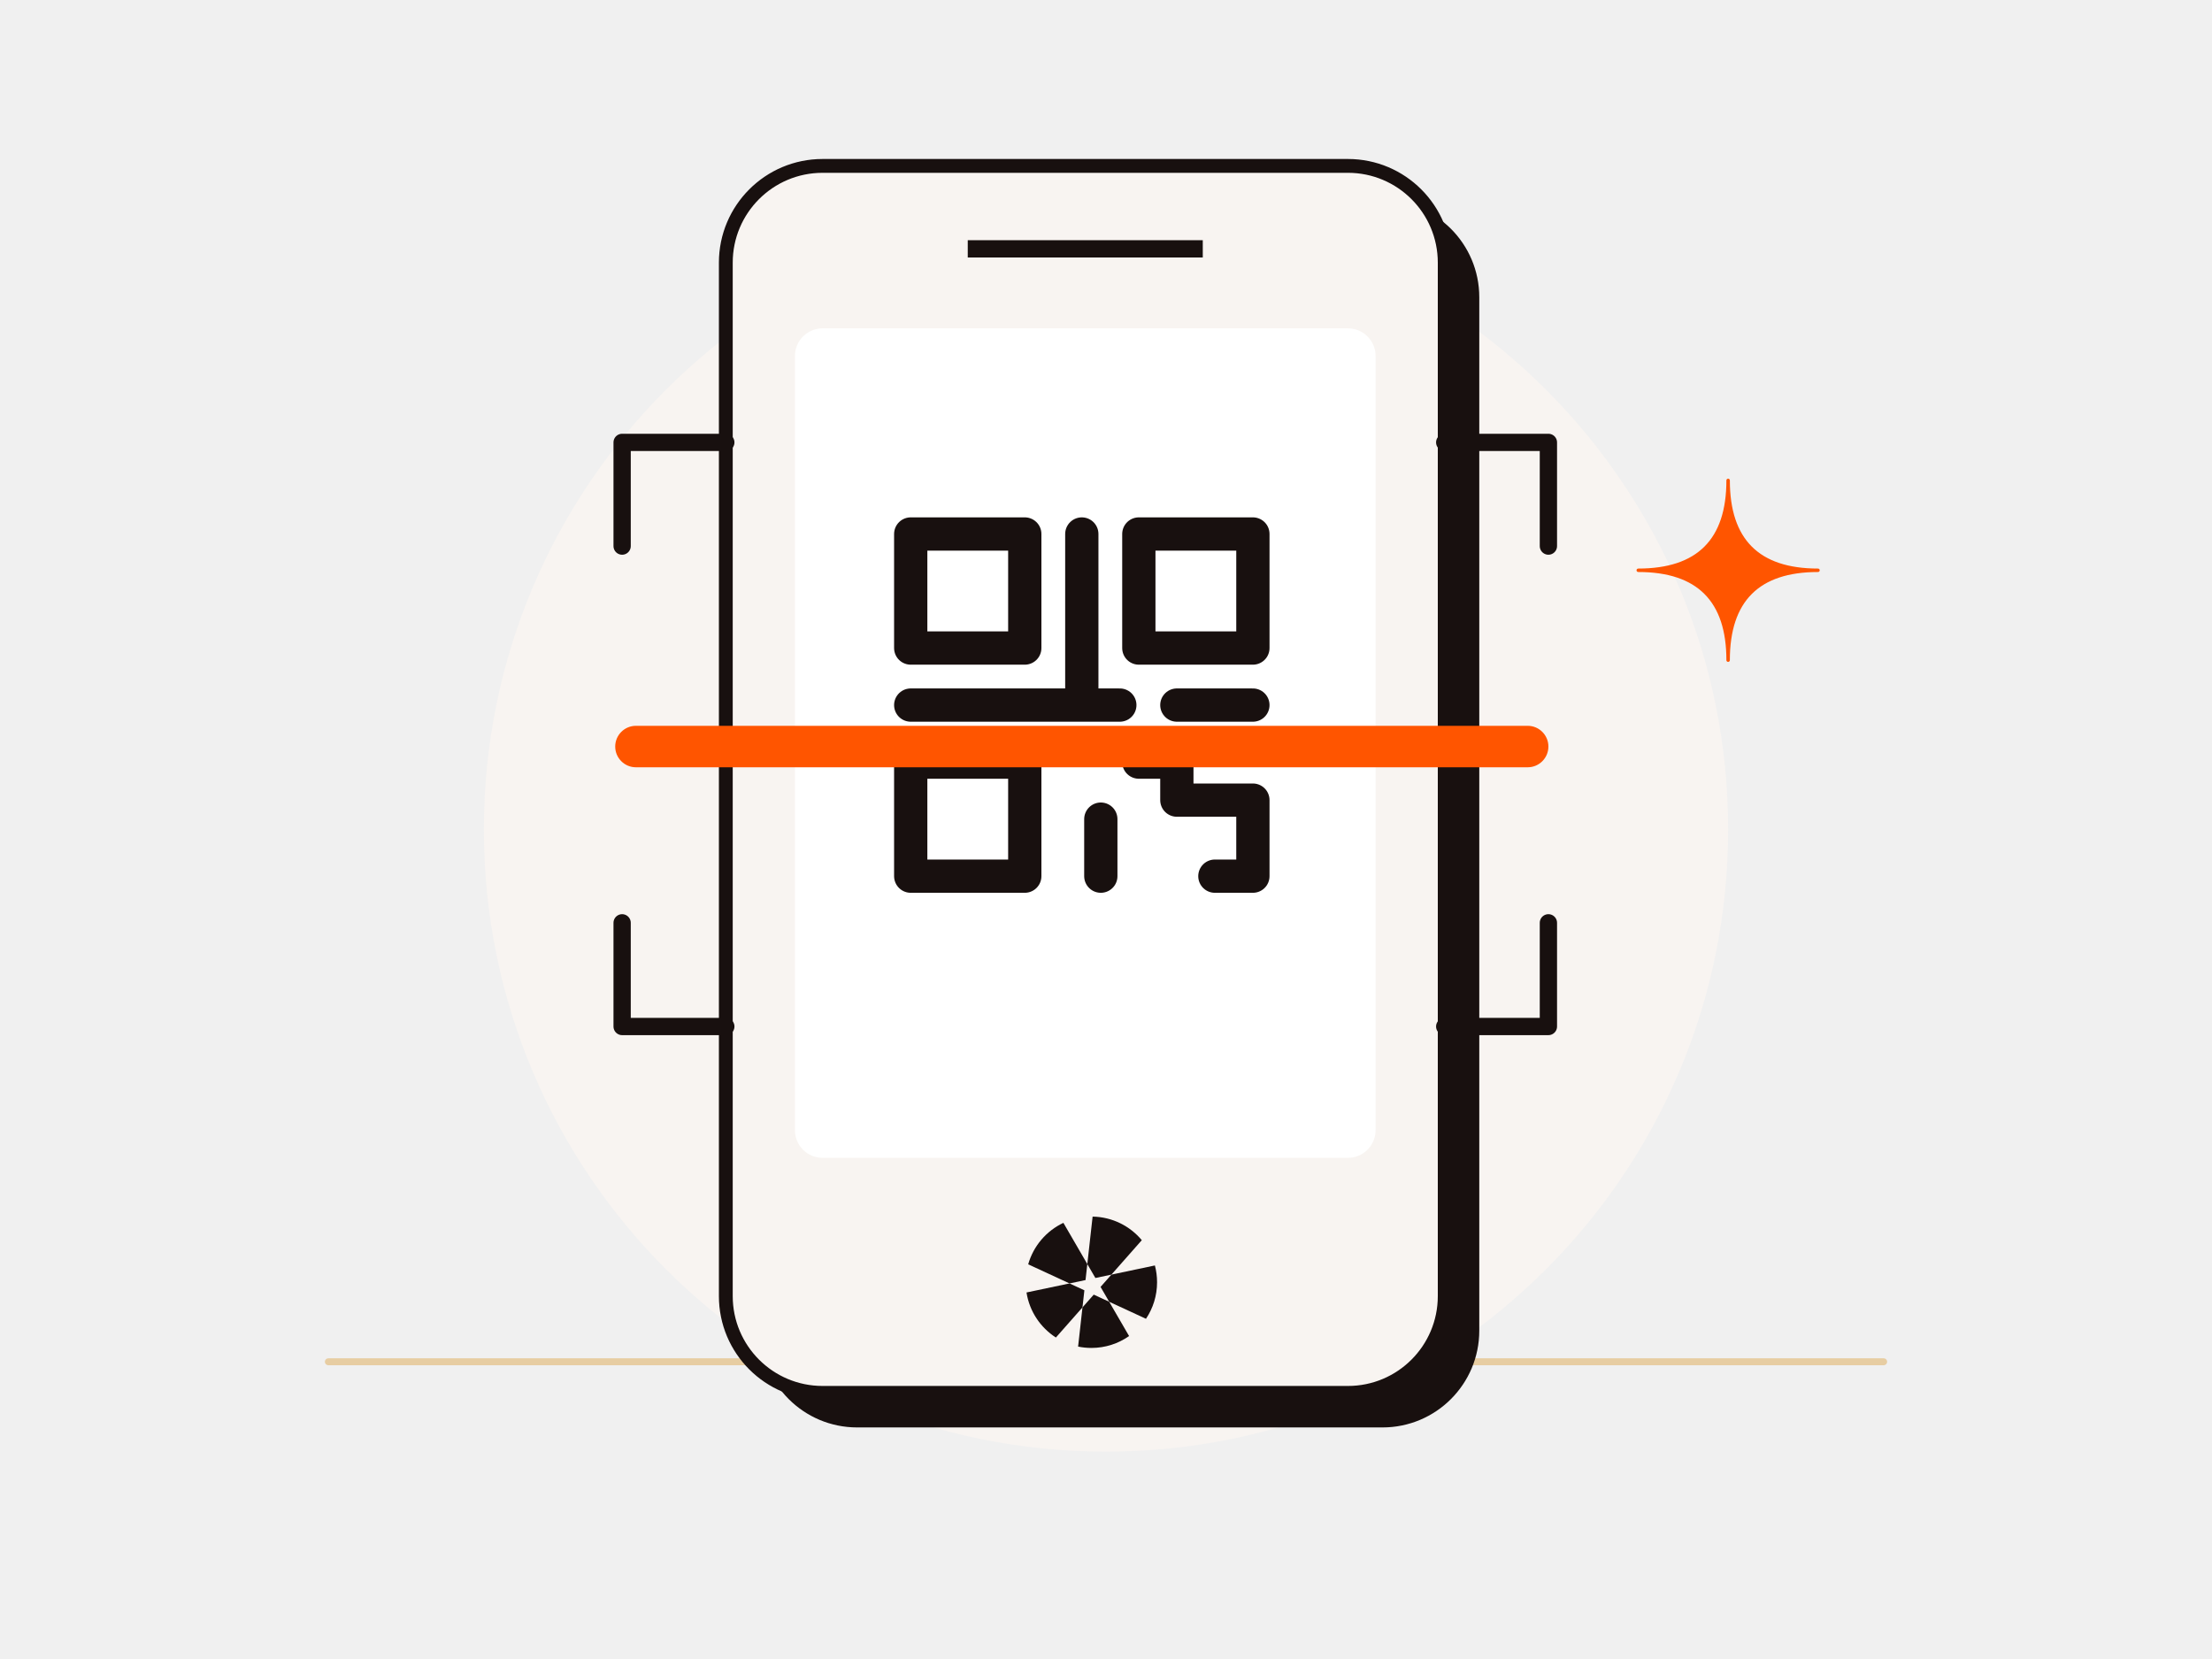
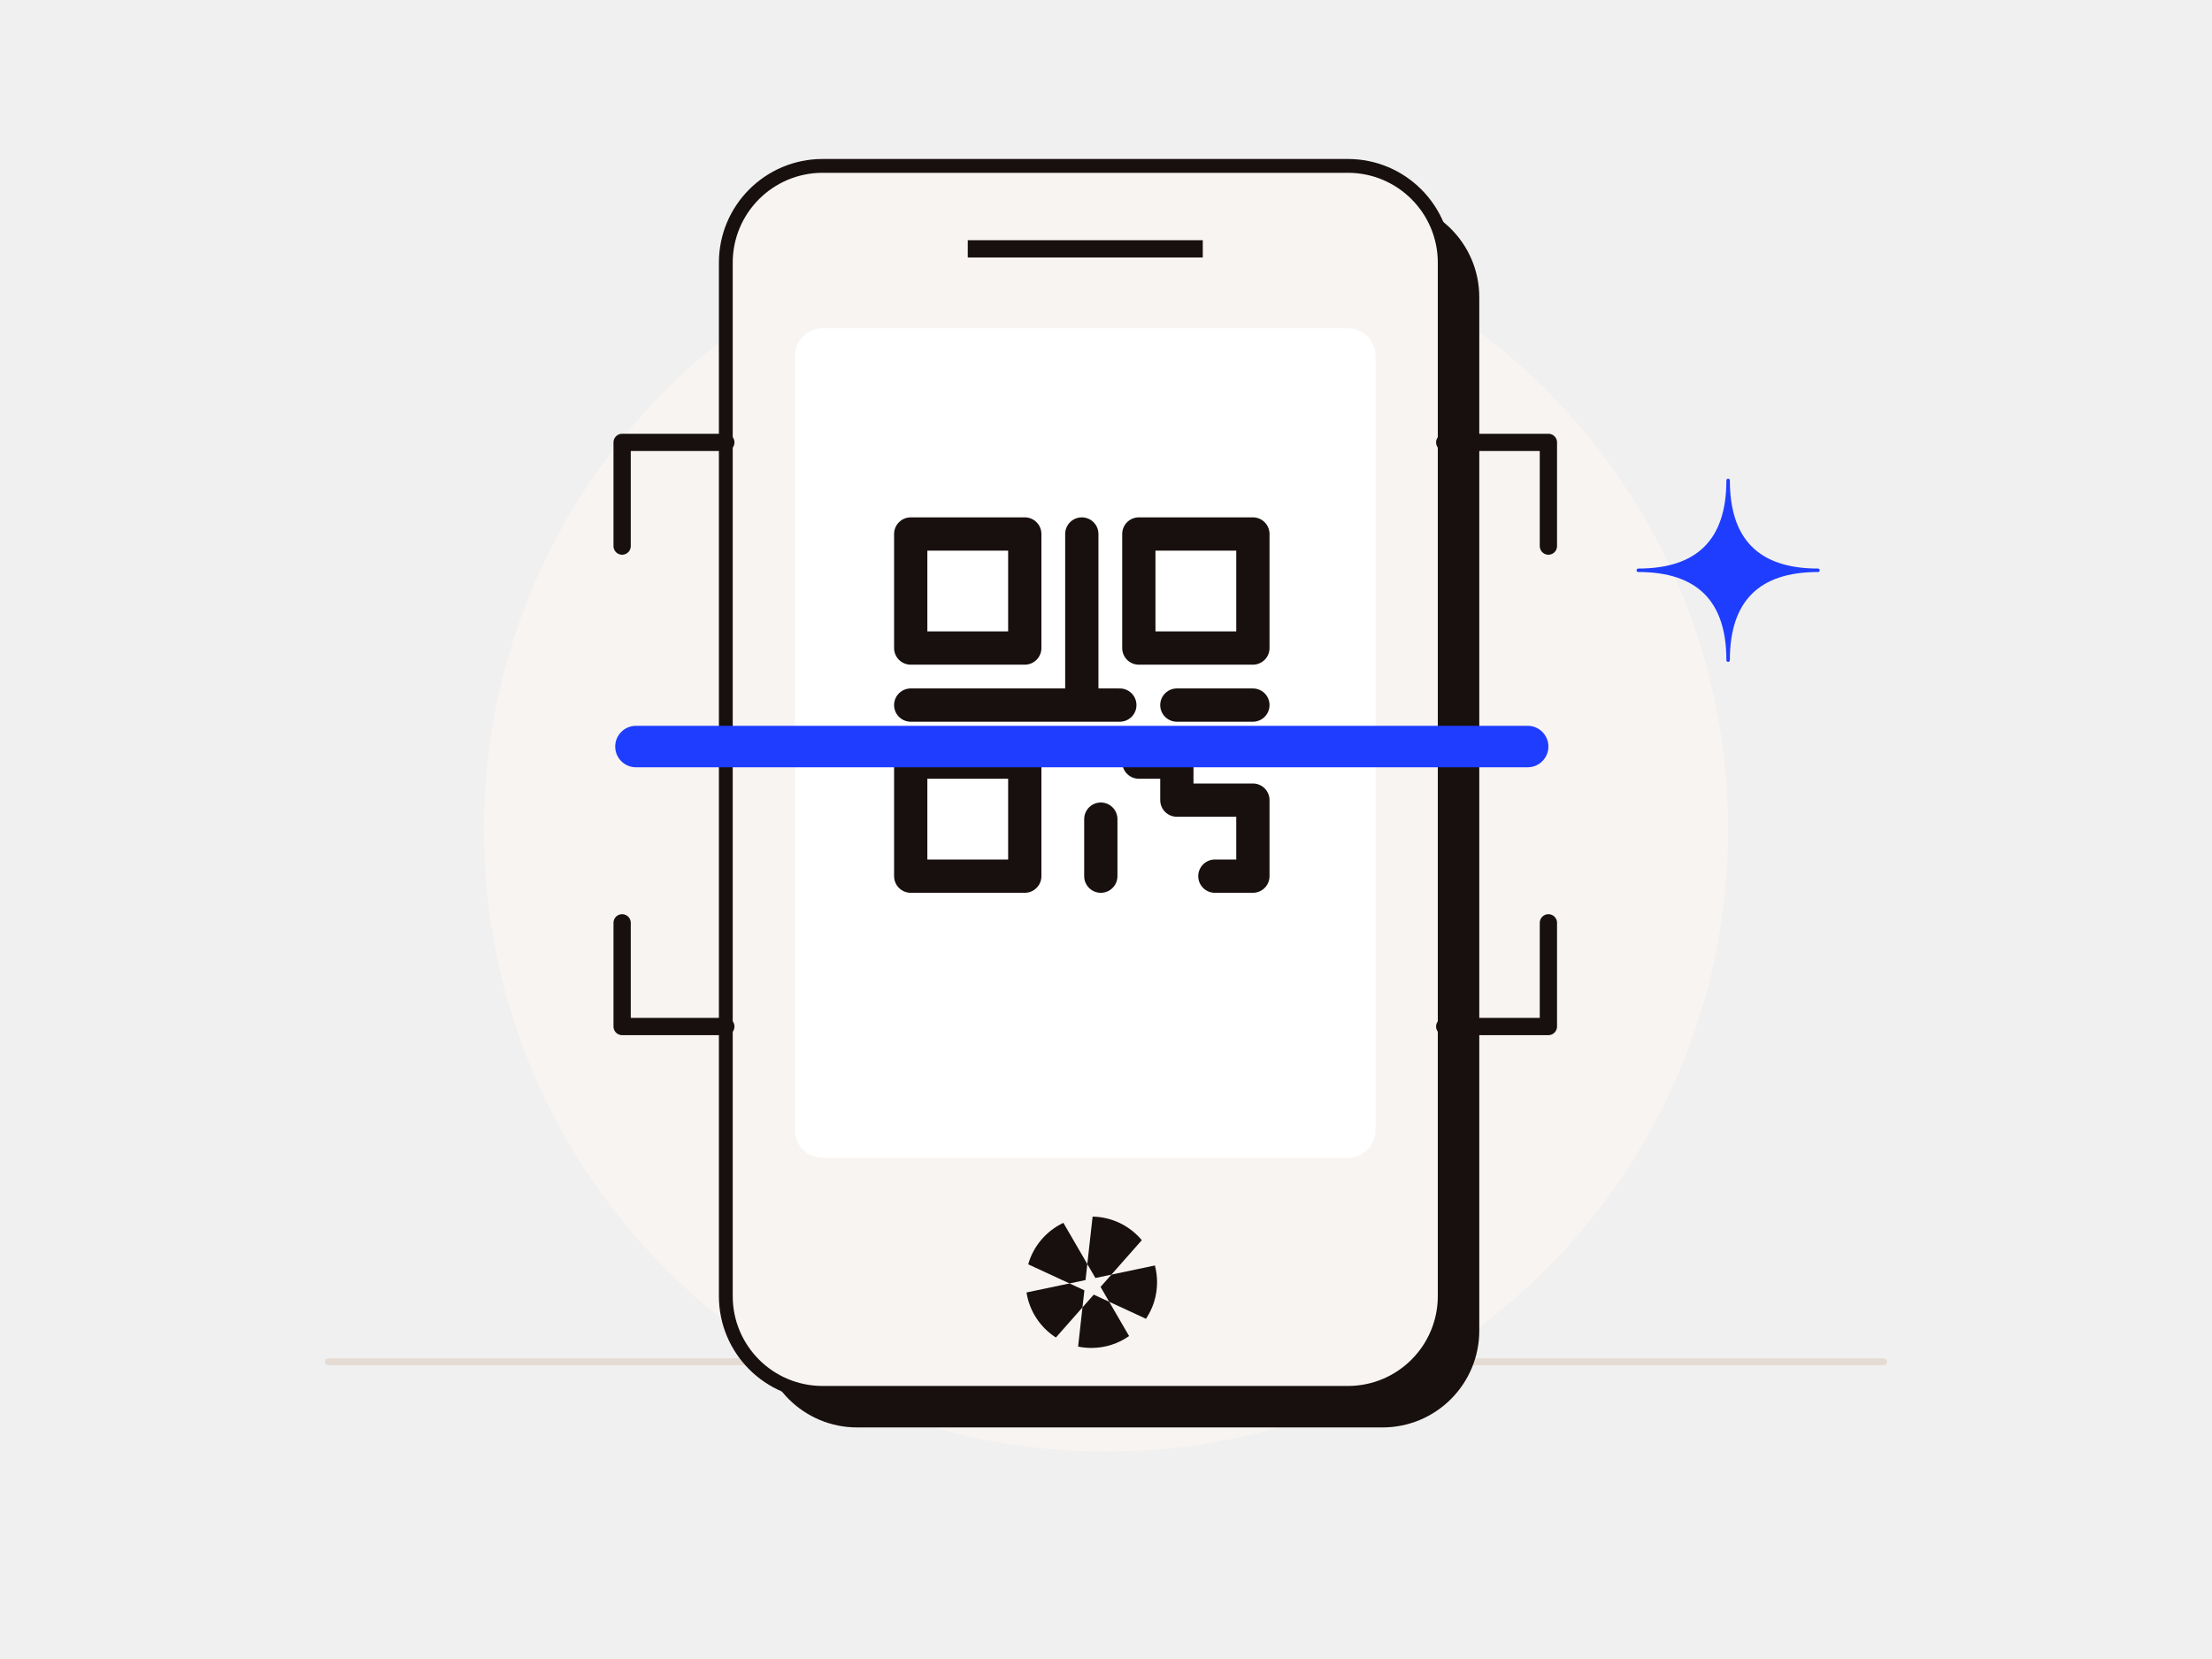
<svg xmlns="http://www.w3.org/2000/svg" width="640" height="480" viewBox="0 0 640 480" role="img">
  <circle cx="320" cy="240" r="180" fill="#F8F4F1" />
-   <path d="M95 394H545" fill="none" stroke="#E7CDA2" stroke-width="2" stroke-linecap="round" stroke-linejoin="round" />
+   <path d="M95 394H545" fill="none" stroke="#E4DCD4" stroke-width="2" stroke-linecap="round" stroke-linejoin="round" />
  <rect x="220" y="58" width="208" height="355" rx="28" fill="#18100F" />
  <rect x="210" y="48" width="208" height="355" rx="28" fill="#F8F4F1" stroke="#18100F" stroke-width="4" />
  <rect x="230" y="95" width="168" height="240" rx="8" fill="#FFFFFF" />
  <path d="M280 72L348 72" fill="none" stroke="#18100F" stroke-width="5" />
  <g transform="translate(247 138) scale(1)">
    <g transform="translate(0 0) scale(5.5)">
      <g stroke="#18100F" stroke-width="1.75" stroke-linecap="round" stroke-linejoin="round" fill="none">
        <path d="M3 3h6v6H3zM15 3h6v6h-6zM3 15h6v6H3zM15 15h2v2h4v4h-2M13 21v-3M21 12h-4M12 3v9H3M12 12h2" fill="none" stroke="#18100F" stroke-width="1.75" stroke-linecap="round" stroke-linejoin="round" />
      </g>
    </g>
  </g>
-   <rect x="178" y="210" width="270" height="12" rx="6" fill="#FF5500" />
+   <rect x="178" y="210" width="270" height="12" rx="6" fill="#1F3DFF" />
  <path d="M180 158v-30h30M448 158v-30h-30M180 267v30h30M448 267v30h-30" fill="none" stroke="#18100F" stroke-width="5" stroke-linecap="round" stroke-linejoin="round" />
-   <path d="M500 139 Q500 165 526 165 Q500 165 500 191 Q500 165 474 165 Q500 165 500 139" fill="#FF5500" stroke="#FF5500" stroke-width="1" stroke-linecap="round" stroke-linejoin="round" />
+   <path d="M500 139 Q500 165 526 165 Q500 165 500 191 Q500 165 474 165 Q500 165 500 139" fill="#1F3DFF" stroke="#1F3DFF" stroke-width="1" stroke-linecap="round" stroke-linejoin="round" />
  <g transform="translate(297 352) scale(0.1826923)">
    <path d="M68.101 105.839L91.656 116.726L88.639 143.794L46.534 191.507C22.093 175.772 4.671 150.08 0 120.162L68.101 105.839Z" fill="#18100F" />
    <path d="M130.951 134.888L162.455 189.17C145.558 201.035 124.972 208 102.758 208C95.547 208 88.507 207.265 81.709 205.868L88.639 143.794L106.478 123.581L130.951 134.888Z" fill="#18100F" />
    <path d="M203.331 77.381C205.572 85.874 206.767 94.793 206.767 103.991C206.767 125.396 200.299 145.29 189.214 161.828L130.956 134.891L117.286 111.344L134.458 91.88L203.331 77.381Z" fill="#18100F" />
    <path d="M104.686 0C135.983 0.569 163.901 14.96 182.597 37.328L134.452 91.881L109.092 97.219L96.299 75.178L104.686 0Z" fill="#18100F" />
    <path d="M96.299 75.178L93.467 100.5L68.115 105.836L2.676 75.58C10.918 46.49 31.501 22.587 58.41 9.884L96.299 75.178Z" fill="#18100F" />
  </g>
</svg>
